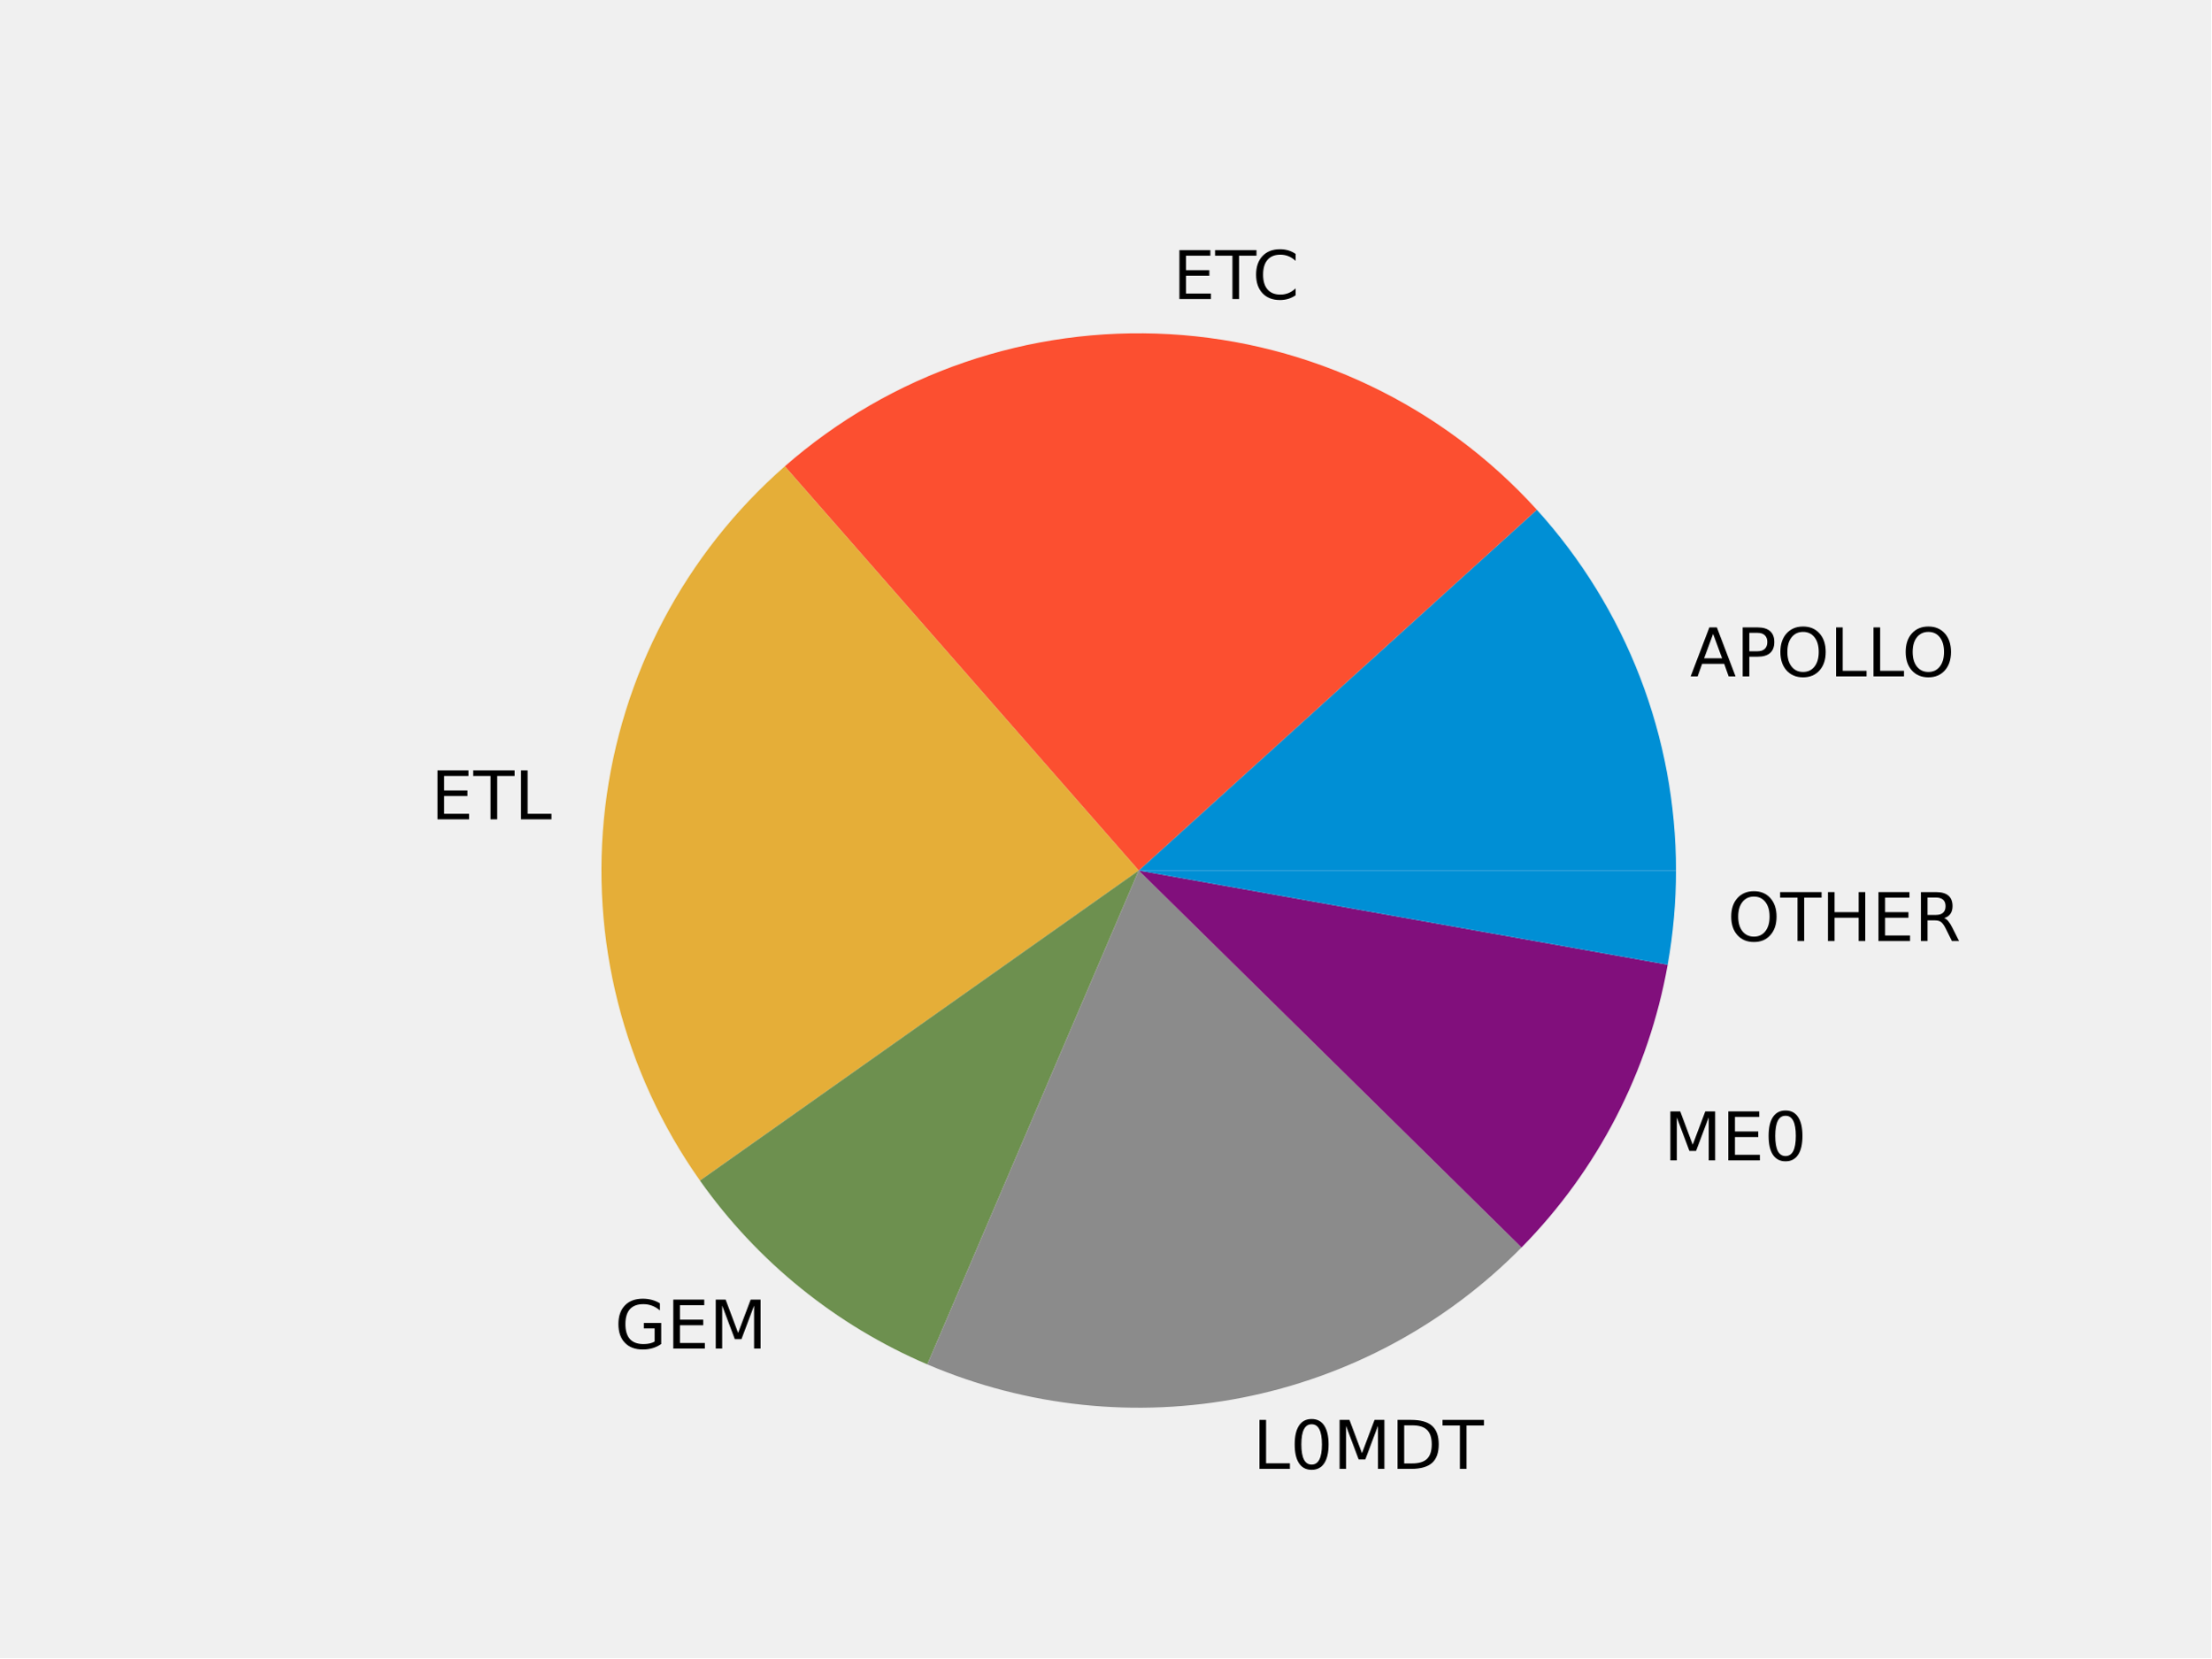
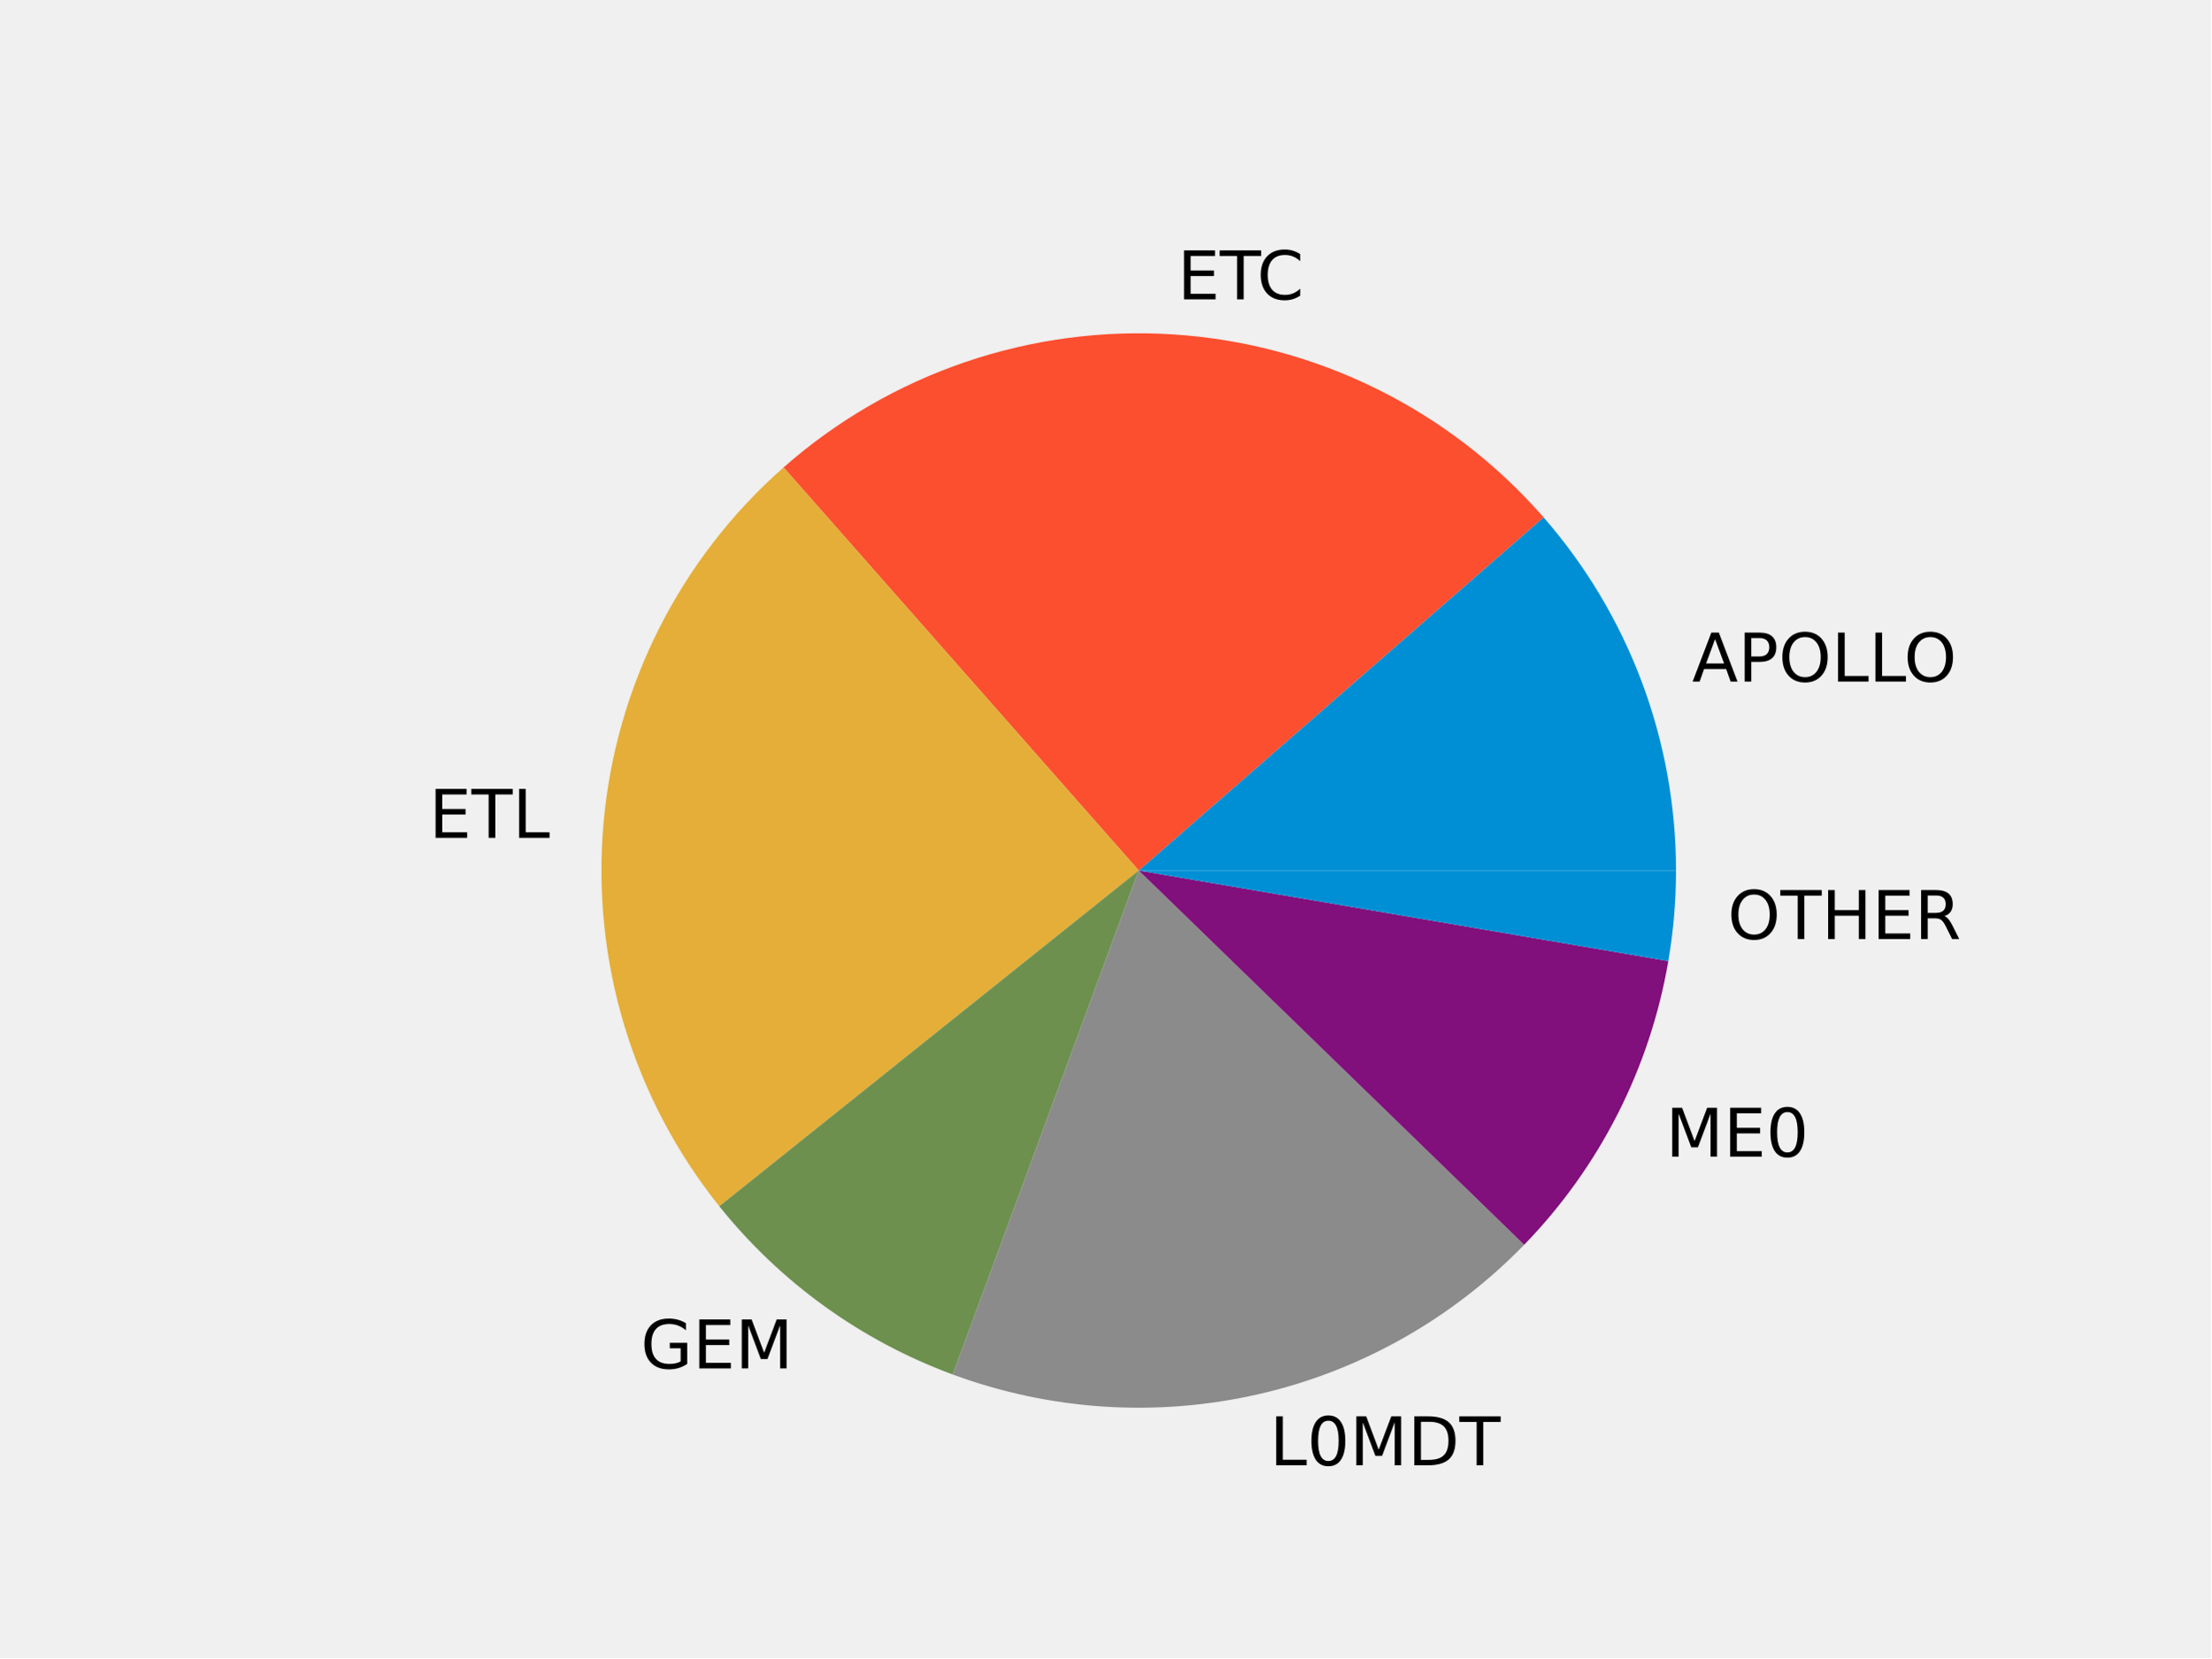
<svg xmlns="http://www.w3.org/2000/svg" xmlns:xlink="http://www.w3.org/1999/xlink" width="460.8pt" height="345.6pt" viewBox="0 0 460.8 345.6" version="1.1">
  <defs>
    <style type="text/css">*{stroke-linejoin: round; stroke-linecap: butt}</style>
  </defs>
  <g id="figure_1">
    <g id="patch_1">
      <path d="M 0 345.6  L 460.8 345.6  L 460.8 0  L 0 0  z " style="fill: #f0f0f0" />
    </g>
    <g id="axes_1">
      <g id="matplotlib.axis_1" />
      <g id="matplotlib.axis_2" />
      <g id="patch_2">
-         <path d="M 349.286 181.44  C 349.286 167.661 346.743 153.999 341.784 141.143  C 336.826 128.288 329.536 116.457 320.283 106.247  L 237.312 181.44  L 349.286 181.44  z " style="fill: #008fd5" />
+         <path d="M 349.286 181.44  C 349.286 168.015 346.872 154.698 342.159 142.128  C 337.445 129.557 330.51 117.936 321.683 107.821  L 237.312 181.44  L 349.286 181.44  z " style="fill: #008fd5" />
      </g>
      <g id="patch_3">
-         <path d="M 320.283 106.247  C 300.571 84.495 273.075 71.345 243.77 69.652  C 214.464 67.959 185.637 77.856 163.551 97.193  L 237.312 181.44  L 320.283 106.247  z " style="fill: #fc4f30" />
+         <path d="M 321.683 107.821  C 311.985 96.707 300.187 87.618 286.967 81.077  C 273.747 74.537 259.363 70.672 244.645 69.706  C 229.927 68.74 215.162 70.692 201.201 75.448  C 187.239 80.205 174.354 87.674 163.287 97.425  L 237.312 181.44  L 321.683 107.821  z " style="fill: #fc4f30" />
      </g>
      <g id="patch_4">
-         <path d="M 163.551 97.193  C 142.726 115.426 129.383 140.749 126.119 168.235  C 122.855 195.721 129.895 223.465 145.871 246.069  L 237.312 181.44  L 163.551 97.193  z " style="fill: #e5ae38" />
+         <path d="M 163.287 97.425  C 141.698 116.447 128.25 143.077 125.758 171.743  C 123.266 200.408 131.917 228.96 149.9 251.421  L 237.312 181.44  L 163.287 97.425  z " style="fill: #e5ae38" />
      </g>
      <g id="patch_5">
-         <path d="M 145.871 246.069  C 151.817 254.481 158.896 262.034 166.907 268.511  C 174.918 274.989 183.784 280.33 193.255 284.383  L 237.312 181.44  L 145.871 246.069  z " style="fill: #6d904f" />
+         <path d="M 149.9 251.421  C 156.234 259.333 163.613 266.348 171.835 272.275  C 180.056 278.201 189.044 282.984 198.553 286.492  L 237.312 181.44  L 149.9 251.421  z " style="fill: #6d904f" />
      </g>
      <g id="patch_6">
-         <path d="M 193.255 284.383  C 213.952 293.241 236.846 295.654 258.935 291.307  C 281.023 286.96 301.296 276.051 317.092 260.011  L 237.312 181.44  L 193.255 284.383  z " style="fill: #8b8b8b" />
+         <path d="M 198.553 286.492  C 218.887 293.995 240.97 295.434 262.106 290.635  C 283.243 285.835 302.538 275.001 317.639 259.452  L 237.312 181.44  L 198.553 286.492  z " style="fill: #8b8b8b" />
      </g>
      <g id="patch_7">
-         <path d="M 317.092 260.011  C 324.984 251.998 331.623 242.841 336.787 232.85  C 341.951 222.859 345.58 212.147 347.552 201.074  L 237.312 181.44  L 317.092 260.011  z " style="fill: #810f7c" />
+         <path d="M 317.639 259.452  C 325.473 251.385 332.047 242.185 337.141 232.16  C 342.234 222.135 345.788 211.4 347.684 200.317  L 237.312 181.44  L 317.639 259.452  z " style="fill: #810f7c" />
      </g>
      <g id="patch_8">
-         <path d="M 347.552 201.074  C 348.128 197.835 348.562 194.572 348.852 191.295  C 349.141 188.018 349.286 184.73 349.286 181.44  L 237.312 181.44  L 347.552 201.074  z " style="fill: #008fd5" />
+         <path d="M 347.684 200.317  C 348.217 197.201 348.618 194.063 348.885 190.912  C 349.152 187.762 349.286 184.602 349.286 181.44  L 237.312 181.44  L 347.684 200.317  z " style="fill: #008fd5" />
      </g>
      <g id="text_1">
-         <g transform="translate(352.2315 140.9769)scale(0.14 -0.14)">
+         <g transform="translate(352.6433 142.0598)scale(0.14 -0.14)">
          <defs>
            <path id="DejaVuSans-41" d="M 2188 4044  L 1331 1722  L 3047 1722  L 2188 4044  z M 1831 4666  L 2547 4666  L 4325 0  L 3669 0  L 3244 1197  L 1141 1197  L 716 0  L 50 0  L 1831 4666  z " transform="scale(0.015625)" />
            <path id="DejaVuSans-50" d="M 1259 4147  L 1259 2394  L 2053 2394  Q 2494 2394 2734 2622  Q 2975 2850 2975 3272  Q 2975 3691 2734 3919  Q 2494 4147 2053 4147  L 1259 4147  z M 628 4666  L 2053 4666  Q 2838 4666 3239 4311  Q 3641 3956 3641 3272  Q 3641 2581 3239 2228  Q 2838 1875 2053 1875  L 1259 1875  L 1259 0  L 628 0  L 628 4666  z " transform="scale(0.015625)" />
            <path id="DejaVuSans-4f" d="M 2522 4238  Q 1834 4238 1429 3725  Q 1025 3213 1025 2328  Q 1025 1447 1429 934  Q 1834 422 2522 422  Q 3209 422 3611 934  Q 4013 1447 4013 2328  Q 4013 3213 3611 3725  Q 3209 4238 2522 4238  z M 2522 4750  Q 3503 4750 4090 4092  Q 4678 3434 4678 2328  Q 4678 1225 4090 567  Q 3503 -91 2522 -91  Q 1538 -91 948 565  Q 359 1222 359 2328  Q 359 3434 948 4092  Q 1538 4750 2522 4750  z " transform="scale(0.015625)" />
            <path id="DejaVuSans-4c" d="M 628 4666  L 1259 4666  L 1259 531  L 3531 531  L 3531 0  L 628 0  L 628 4666  z " transform="scale(0.015625)" />
          </defs>
          <use xlink:href="#DejaVuSans-41" />
          <use xlink:href="#DejaVuSans-50" x="68.408" />
          <use xlink:href="#DejaVuSans-4f" x="128.711" />
          <use xlink:href="#DejaVuSans-4c" x="207.422" />
          <use xlink:href="#DejaVuSans-4c" x="263.135" />
          <use xlink:href="#DejaVuSans-4f" x="315.223" />
        </g>
      </g>
      <g id="text_2">
-         <g transform="translate(244.4154 62.33628)scale(0.14 -0.14)">
+         <g transform="translate(245.3787 62.39572)scale(0.14 -0.14)">
          <defs>
            <path id="DejaVuSans-45" d="M 628 4666  L 3578 4666  L 3578 4134  L 1259 4134  L 1259 2753  L 3481 2753  L 3481 2222  L 1259 2222  L 1259 531  L 3634 531  L 3634 0  L 628 0  L 628 4666  z " transform="scale(0.015625)" />
            <path id="DejaVuSans-54" d="M -19 4666  L 3928 4666  L 3928 4134  L 2272 4134  L 2272 0  L 1638 0  L 1638 4134  L -19 4134  L -19 4666  z " transform="scale(0.015625)" />
            <path id="DejaVuSans-43" d="M 4122 4306  L 4122 3641  Q 3803 3938 3442 4084  Q 3081 4231 2675 4231  Q 1875 4231 1450 3742  Q 1025 3253 1025 2328  Q 1025 1406 1450 917  Q 1875 428 2675 428  Q 3081 428 3442 575  Q 3803 722 4122 1019  L 4122 359  Q 3791 134 3420 21  Q 3050 -91 2638 -91  Q 1578 -91 968 557  Q 359 1206 359 2328  Q 359 3453 968 4101  Q 1578 4750 2638 4750  Q 3056 4750 3426 4639  Q 3797 4528 4122 4306  z " transform="scale(0.015625)" />
          </defs>
          <use xlink:href="#DejaVuSans-45" />
          <use xlink:href="#DejaVuSans-54" x="63.184" />
          <use xlink:href="#DejaVuSans-43" x="118.393" />
        </g>
      </g>
      <g id="text_3">
-         <g transform="translate(89.80182 170.7777)scale(0.14 -0.14)">
+         <g transform="translate(89.40513 174.636)scale(0.14 -0.14)">
          <use xlink:href="#DejaVuSans-45" />
          <use xlink:href="#DejaVuSans-54" x="63.184" />
          <use xlink:href="#DejaVuSans-4c" x="124.268" />
        </g>
      </g>
      <g id="text_4">
-         <g transform="translate(128.0928 281.0813)scale(0.14 -0.14)">
+         <g transform="translate(133.5133 285.2214)scale(0.14 -0.14)">
          <defs>
            <path id="DejaVuSans-47" d="M 3809 666  L 3809 1919  L 2778 1919  L 2778 2438  L 4434 2438  L 4434 434  Q 4069 175 3628 42  Q 3188 -91 2688 -91  Q 1594 -91 976 548  Q 359 1188 359 2328  Q 359 3472 976 4111  Q 1594 4750 2688 4750  Q 3144 4750 3555 4637  Q 3966 4525 4313 4306  L 4313 3634  Q 3963 3931 3569 4081  Q 3175 4231 2741 4231  Q 1884 4231 1454 3753  Q 1025 3275 1025 2328  Q 1025 1384 1454 906  Q 1884 428 2741 428  Q 3075 428 3337 486  Q 3600 544 3809 666  z " transform="scale(0.015625)" />
            <path id="DejaVuSans-4d" d="M 628 4666  L 1569 4666  L 2759 1491  L 3956 4666  L 4897 4666  L 4897 0  L 4281 0  L 4281 4097  L 3078 897  L 2444 897  L 1241 4097  L 1241 0  L 628 0  L 628 4666  z " transform="scale(0.015625)" />
          </defs>
          <use xlink:href="#DejaVuSans-47" />
          <use xlink:href="#DejaVuSans-45" x="77.49" />
          <use xlink:href="#DejaVuSans-4d" x="140.674" />
        </g>
      </g>
      <g id="text_5">
-         <g transform="translate(261.0969 306.1567)scale(0.14 -0.14)">
+         <g transform="translate(264.5858 305.4174)scale(0.14 -0.14)">
          <defs>
            <path id="DejaVuSans-30" d="M 2034 4250  Q 1547 4250 1301 3770  Q 1056 3291 1056 2328  Q 1056 1369 1301 889  Q 1547 409 2034 409  Q 2525 409 2770 889  Q 3016 1369 3016 2328  Q 3016 3291 2770 3770  Q 2525 4250 2034 4250  z M 2034 4750  Q 2819 4750 3233 4129  Q 3647 3509 3647 2328  Q 3647 1150 3233 529  Q 2819 -91 2034 -91  Q 1250 -91 836 529  Q 422 1150 422 2328  Q 422 3509 836 4129  Q 1250 4750 2034 4750  z " transform="scale(0.015625)" />
            <path id="DejaVuSans-44" d="M 1259 4147  L 1259 519  L 2022 519  Q 2988 519 3436 956  Q 3884 1394 3884 2338  Q 3884 3275 3436 3711  Q 2988 4147 2022 4147  L 1259 4147  z M 628 4666  L 1925 4666  Q 3281 4666 3915 4102  Q 4550 3538 4550 2338  Q 4550 1131 3912 565  Q 3275 0 1925 0  L 628 0  L 628 4666  z " transform="scale(0.015625)" />
          </defs>
          <use xlink:href="#DejaVuSans-4c" />
          <use xlink:href="#DejaVuSans-30" x="55.713" />
          <use xlink:href="#DejaVuSans-4d" x="119.336" />
          <use xlink:href="#DejaVuSans-44" x="205.615" />
          <use xlink:href="#DejaVuSans-54" x="282.617" />
        </g>
      </g>
      <g id="text_6">
-         <g transform="translate(346.7344 241.8543)scale(0.14 -0.14)">
+         <g transform="translate(347.1234 241.0953)scale(0.14 -0.14)">
          <use xlink:href="#DejaVuSans-4d" />
          <use xlink:href="#DejaVuSans-45" x="86.279" />
          <use xlink:href="#DejaVuSans-30" x="149.463" />
        </g>
      </g>
      <g id="text_7">
-         <g transform="translate(360.0058 196.1439)scale(0.14 -0.14)">
+         <g transform="translate(360.0423 195.7228)scale(0.14 -0.14)">
          <defs>
            <path id="DejaVuSans-48" d="M 628 4666  L 1259 4666  L 1259 2753  L 3553 2753  L 3553 4666  L 4184 4666  L 4184 0  L 3553 0  L 3553 2222  L 1259 2222  L 1259 0  L 628 0  L 628 4666  z " transform="scale(0.015625)" />
            <path id="DejaVuSans-52" d="M 2841 2188  Q 3044 2119 3236 1894  Q 3428 1669 3622 1275  L 4263 0  L 3584 0  L 2988 1197  Q 2756 1666 2539 1819  Q 2322 1972 1947 1972  L 1259 1972  L 1259 0  L 628 0  L 628 4666  L 2053 4666  Q 2853 4666 3247 4331  Q 3641 3997 3641 3322  Q 3641 2881 3436 2590  Q 3231 2300 2841 2188  z M 1259 4147  L 1259 2491  L 2053 2491  Q 2509 2491 2742 2702  Q 2975 2913 2975 3322  Q 2975 3731 2742 3939  Q 2509 4147 2053 4147  L 1259 4147  z " transform="scale(0.015625)" />
          </defs>
          <use xlink:href="#DejaVuSans-4f" />
          <use xlink:href="#DejaVuSans-54" x="78.711" />
          <use xlink:href="#DejaVuSans-48" x="139.795" />
          <use xlink:href="#DejaVuSans-45" x="214.99" />
          <use xlink:href="#DejaVuSans-52" x="278.174" />
        </g>
      </g>
    </g>
  </g>
</svg>
